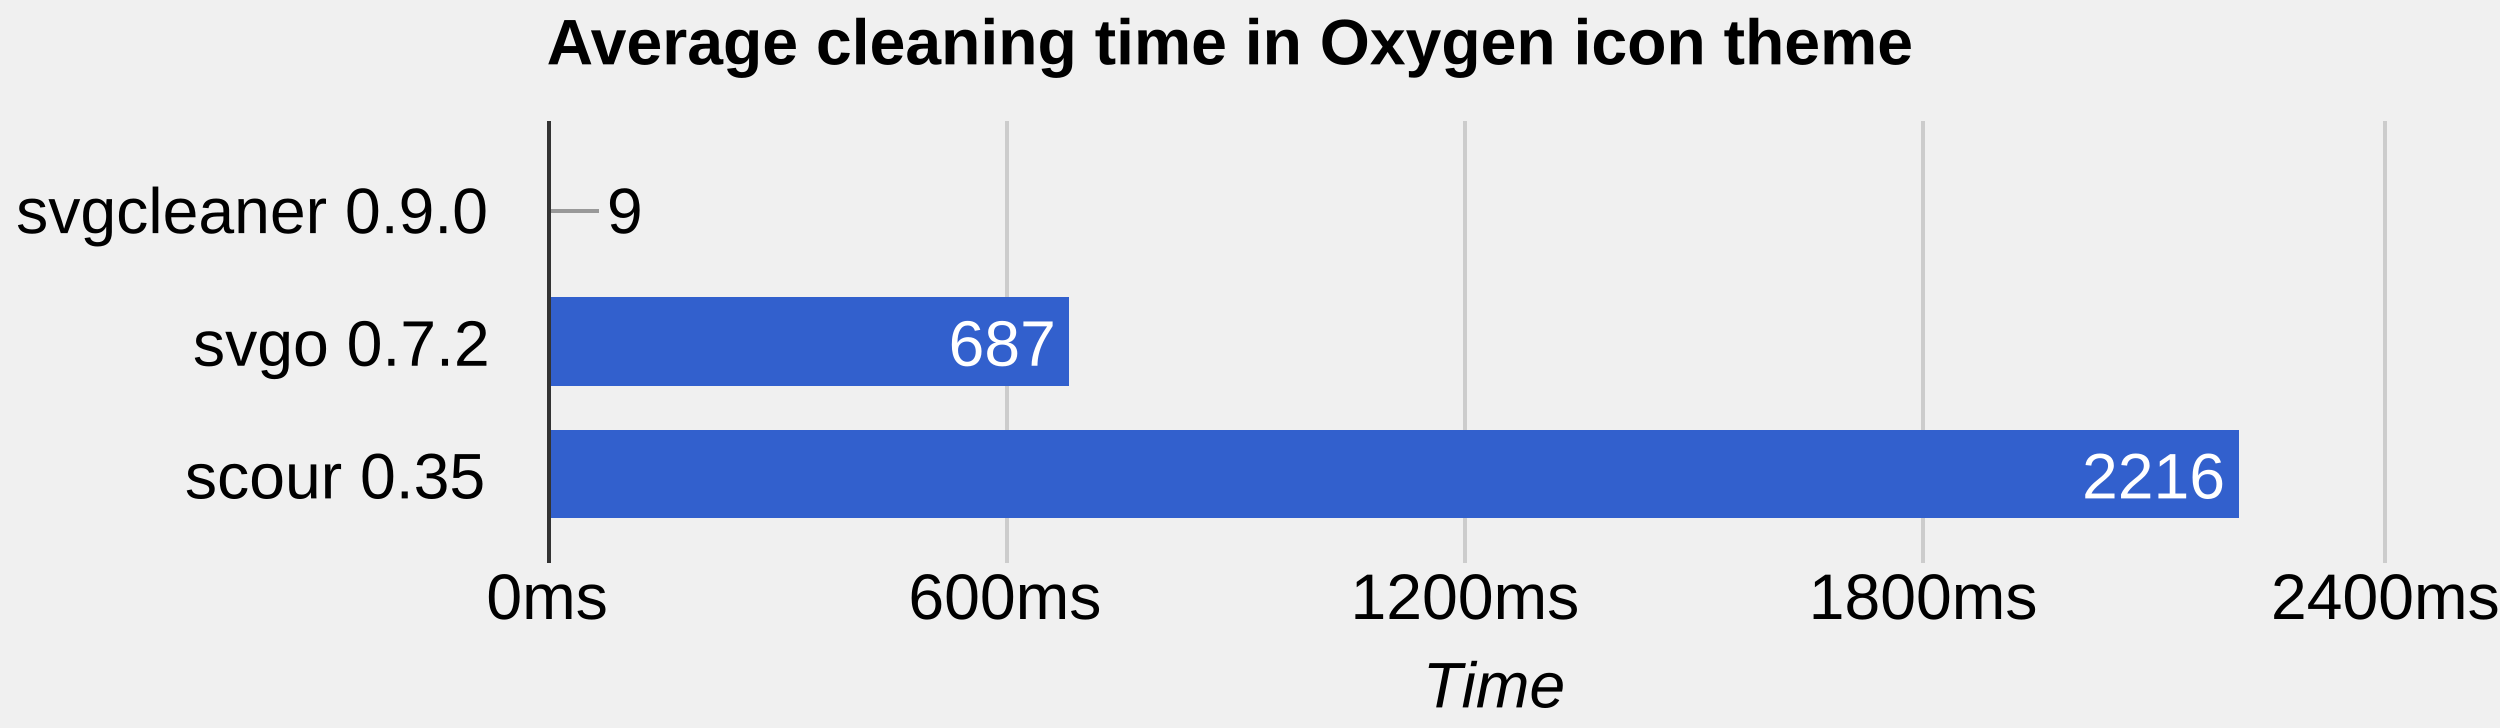
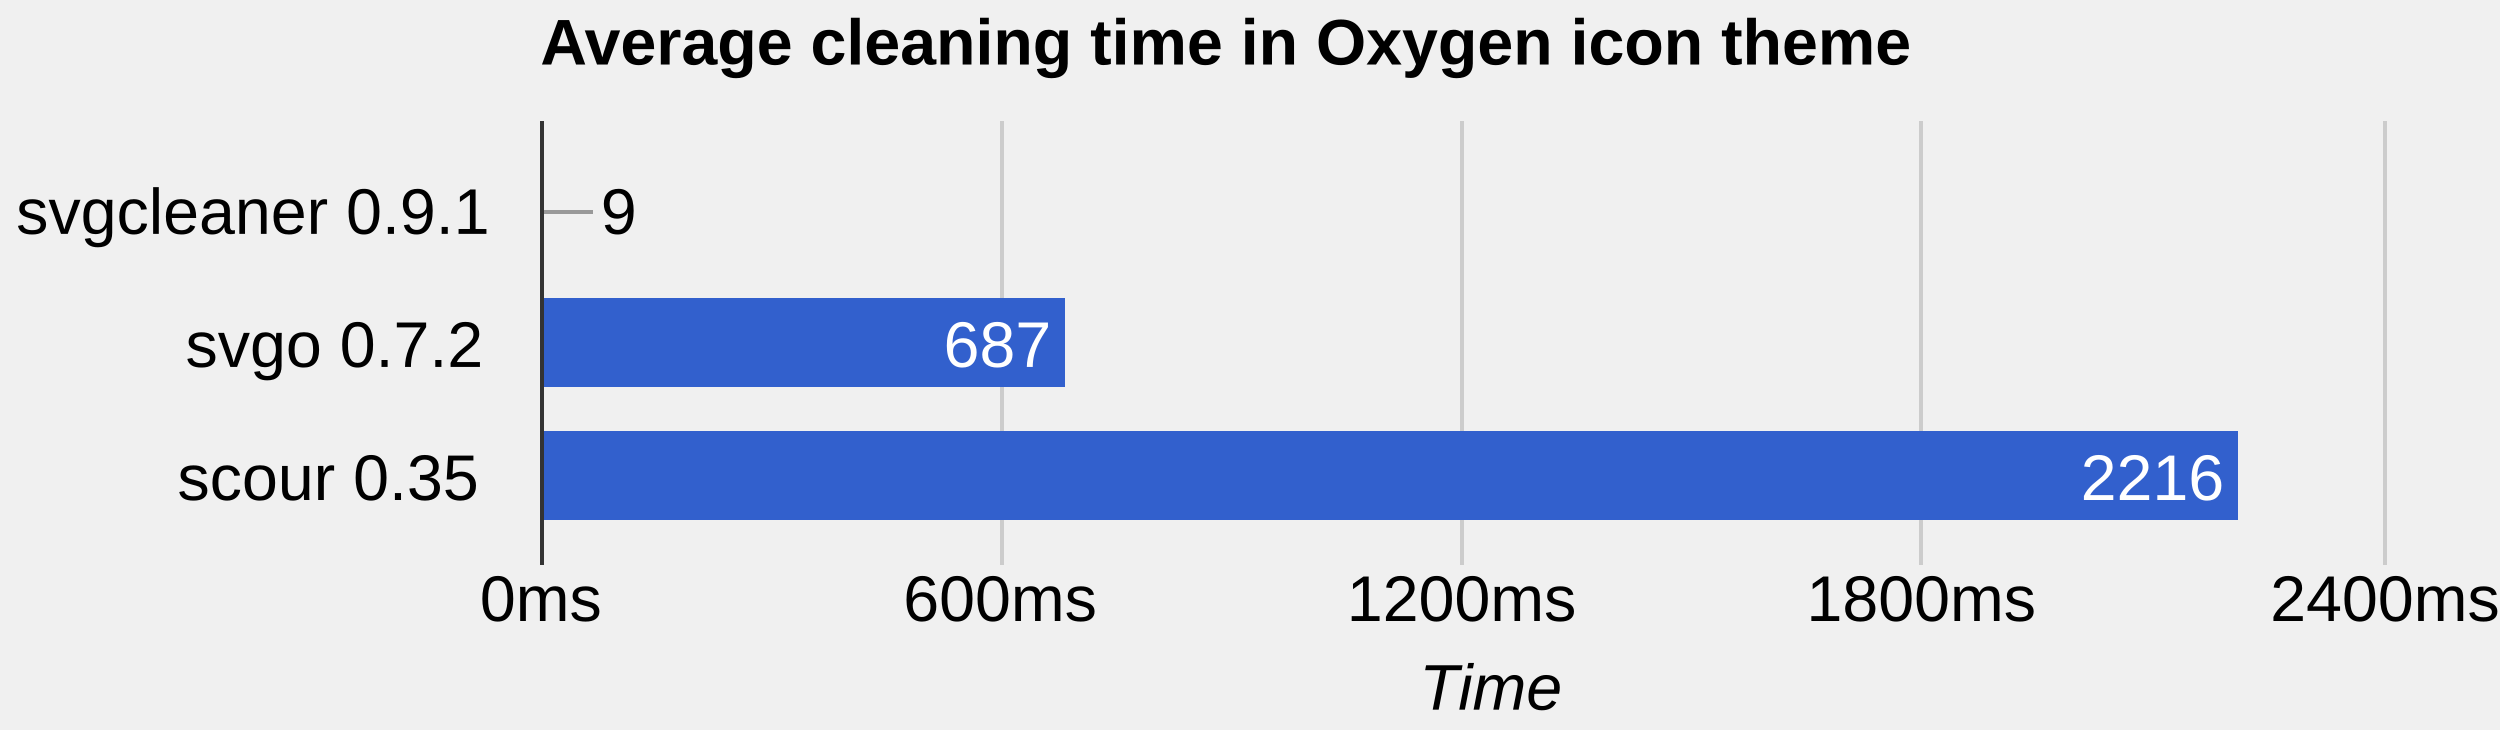
- <svg xmlns="http://www.w3.org/2000/svg" height="181" shape-rendering="crispEdges" width="622">
-   <text font-family="Arial" font-size="16" font-weight="bold" x="136" y="16">
+ <svg xmlns="http://www.w3.org/2000/svg" height="181" shape-rendering="crispEdges" width="620">
+   <text font-family="Arial" font-size="16" font-weight="bold" x="134" y="16">
        Average cleaning time in Oxygen icon theme
    </text>
  <text font-family="Arial" font-size="16" x="4" y="58">
-         svgcleaner 0.9.0
+         svgcleaner 0.9.1
    </text>
-   <text font-family="Arial" font-size="16" x="48" y="91">
+   <text font-family="Arial" font-size="16" x="46" y="91">
        svgo 0.7.2
    </text>
-   <text font-family="Arial" font-size="16" x="46" y="124">
+   <text font-family="Arial" font-size="16" x="44" y="124">
        scour 0.35
    </text>
-   <rect fill="#ccc" height="110" width="1" x="136" y="30" />
-   <text fill="#000" font-family="Arial" font-size="16" x="121" y="154">
+   <rect fill="#ccc" height="110" width="1" x="134" y="30" />
+   <text fill="#000" font-family="Arial" font-size="16" x="119" y="154">
        0ms
    </text>
-   <rect fill="#ccc" height="110" width="1" x="250" y="30" />
-   <text fill="#000" font-family="Arial" font-size="16" x="226" y="154">
+   <rect fill="#ccc" height="110" width="1" x="248" y="30" />
+   <text fill="#000" font-family="Arial" font-size="16" x="224" y="154">
        600ms
    </text>
-   <rect fill="#ccc" height="110" width="1" x="364" y="30" />
-   <text fill="#000" font-family="Arial" font-size="16" x="336" y="154">
+   <rect fill="#ccc" height="110" width="1" x="362" y="30" />
+   <text fill="#000" font-family="Arial" font-size="16" x="334" y="154">
        1200ms
    </text>
-   <rect fill="#ccc" height="110" width="1" x="478" y="30" />
-   <text fill="#000" font-family="Arial" font-size="16" x="450" y="154">
+   <rect fill="#ccc" height="110" width="1" x="476" y="30" />
+   <text fill="#000" font-family="Arial" font-size="16" x="448" y="154">
        1800ms
    </text>
-   <rect fill="#ccc" height="110" width="1" x="593" y="30" />
-   <text fill="#000" font-family="Arial" font-size="16" x="565" y="154">
+   <rect fill="#ccc" height="110" width="1" x="591" y="30" />
+   <text fill="#000" font-family="Arial" font-size="16" x="563" y="154">
        2400ms
    </text>
-   <rect fill="#3260cd" height="22" width="1" x="136" y="41" />
-   <rect fill="#999" height="1" width="12" x="137" y="52" />
-   <text fill="#000" font-family="Arial" font-size="16" x="151" y="58">
+   <rect fill="#3260cd" height="22" width="1" x="134" y="41" />
+   <rect fill="#999" height="1" width="12" x="135" y="52" />
+   <text fill="#000" font-family="Arial" font-size="16" x="149" y="58">
        9
    </text>
-   <rect fill="#3260cd" height="22" width="130" x="136" y="74" />
-   <text fill="#fff" font-family="Arial" font-size="16" x="236" y="91">
+   <rect fill="#3260cd" height="22" width="130" x="134" y="74" />
+   <text fill="#fff" font-family="Arial" font-size="16" x="234" y="91">
        687
    </text>
-   <rect fill="#3260cd" height="22" width="421" x="136" y="107" />
-   <text fill="#fff" font-family="Arial" font-size="16" x="518" y="124">
+   <rect fill="#3260cd" height="22" width="421" x="134" y="107" />
+   <text fill="#fff" font-family="Arial" font-size="16" x="516" y="124">
        2216
    </text>
-   <rect fill="#333" height="110" width="1" x="136" y="30" />
-   <text font-family="Arial" font-size="16" font-style="italic" x="354" y="176">
+   <rect fill="#333" height="110" width="1" x="134" y="30" />
+   <text font-family="Arial" font-size="16" font-style="italic" x="352" y="176">
        Time
    </text>
</svg>
